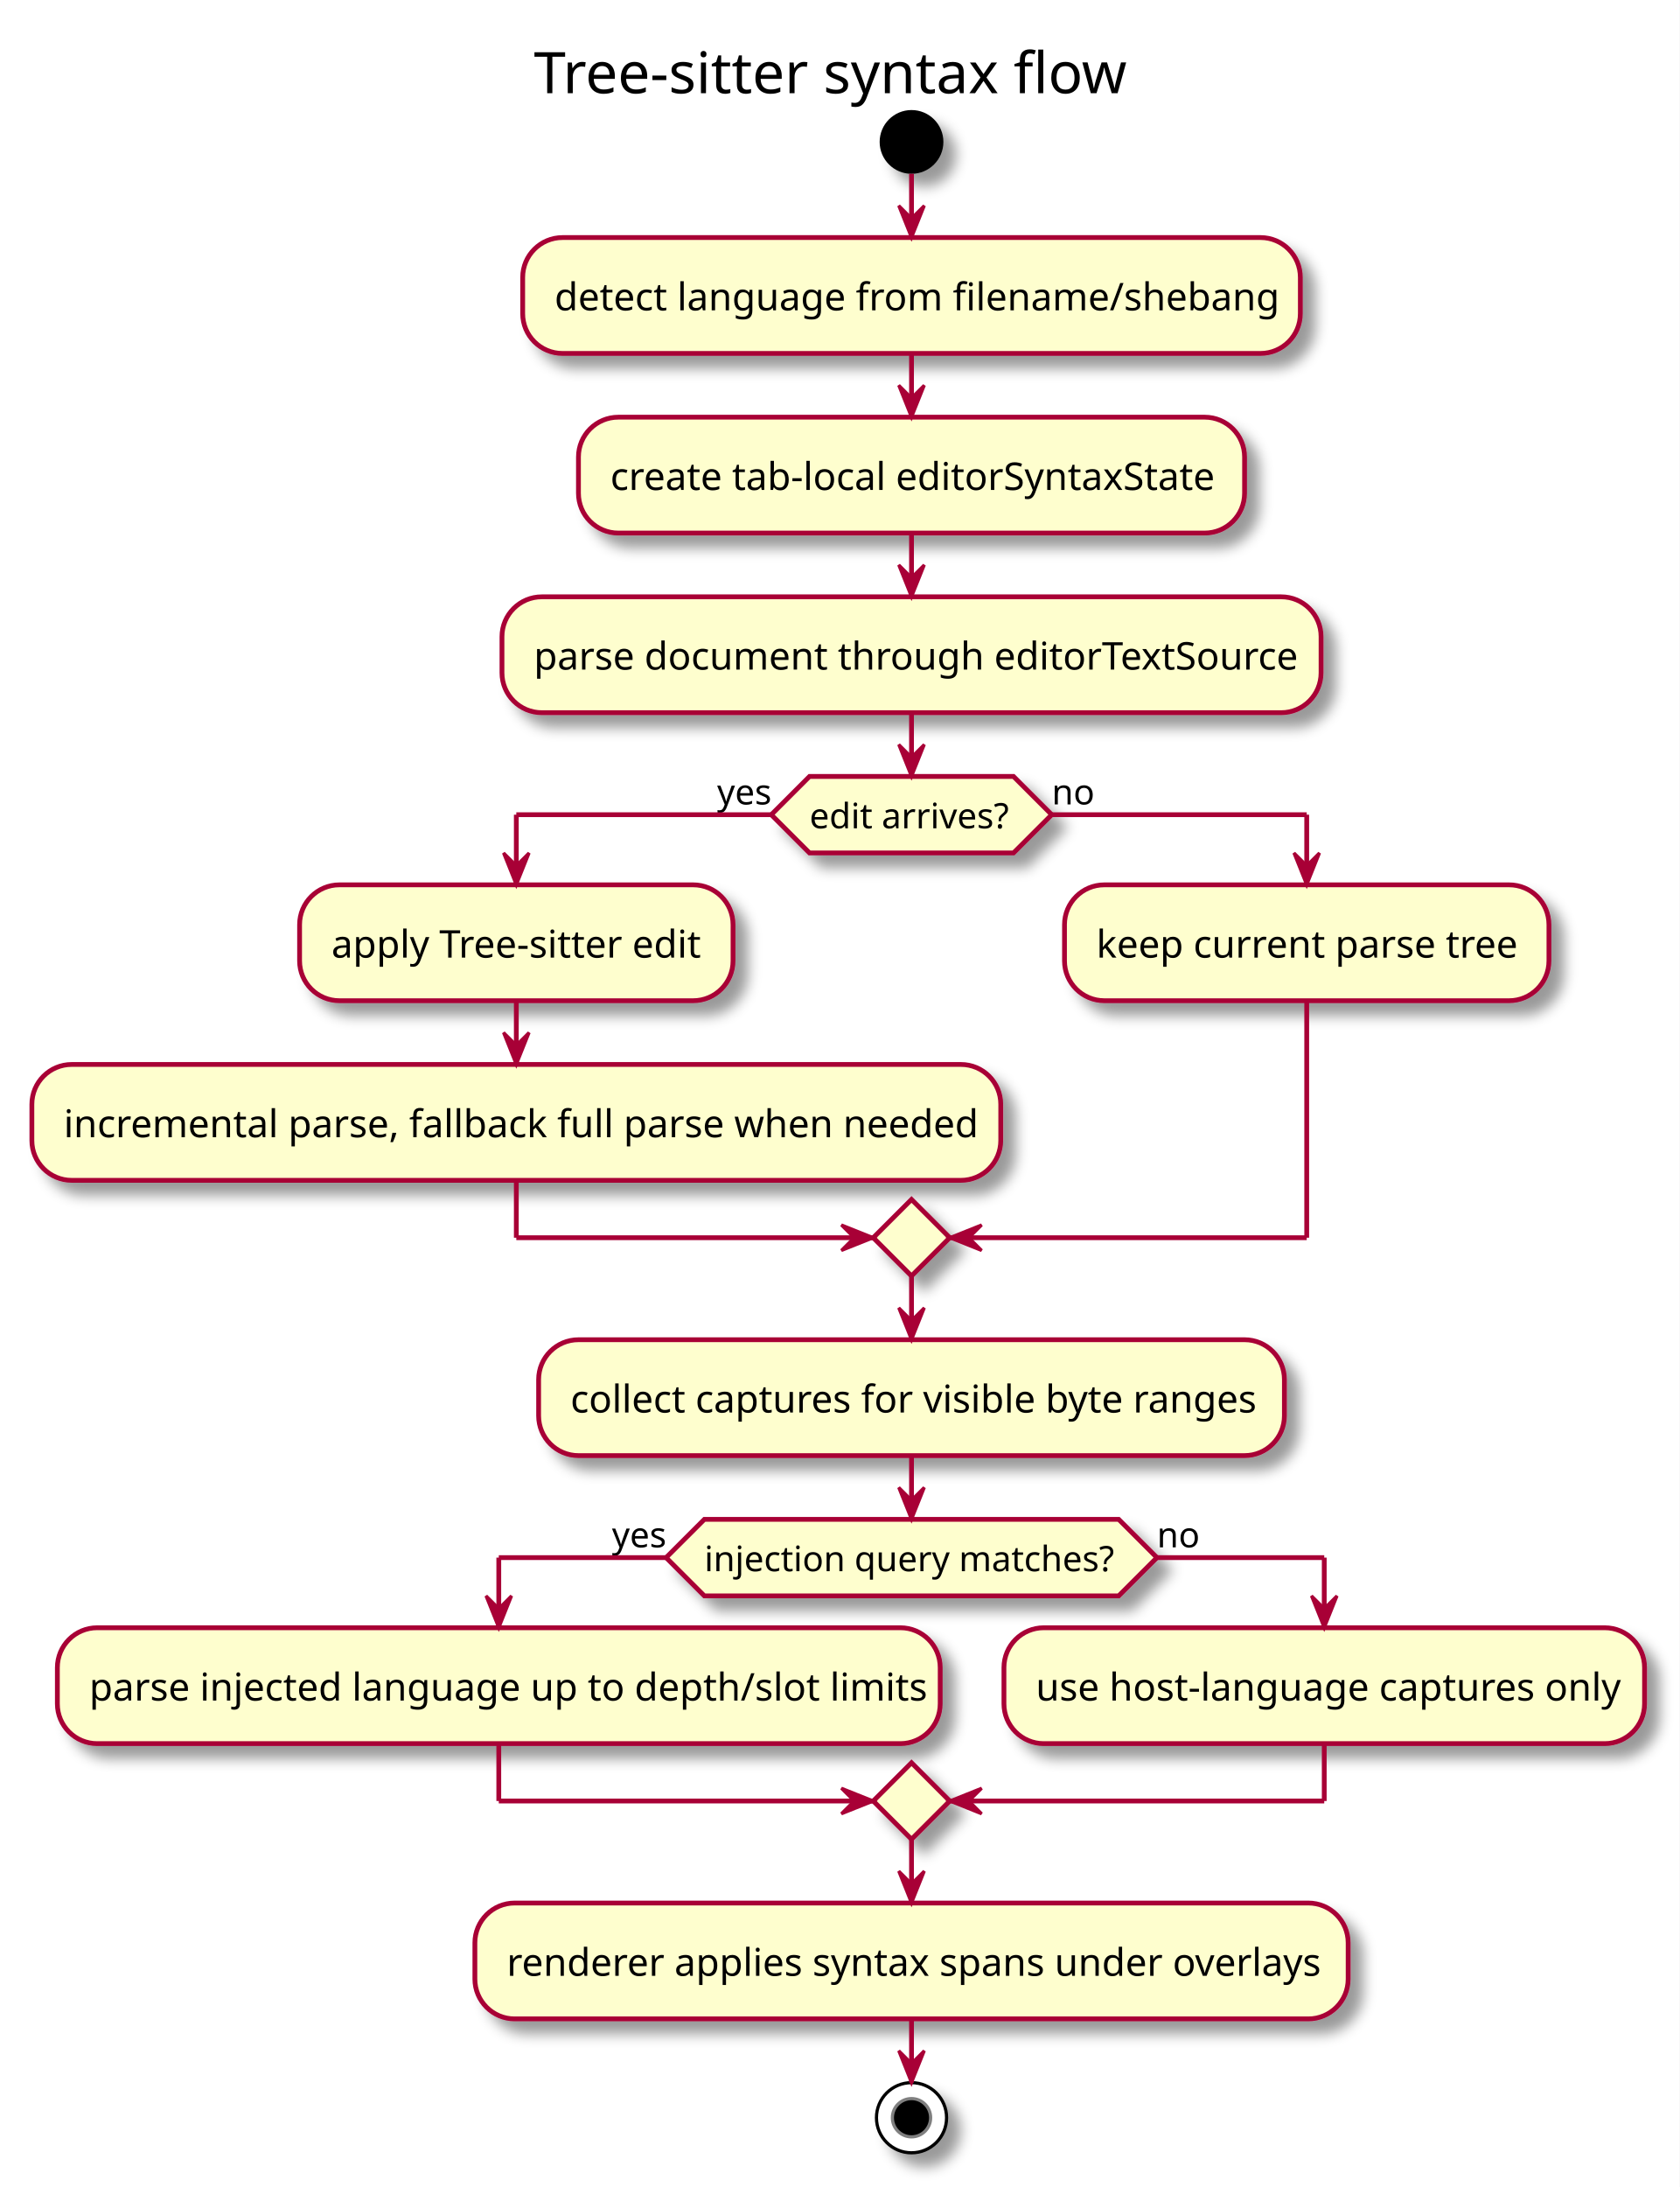
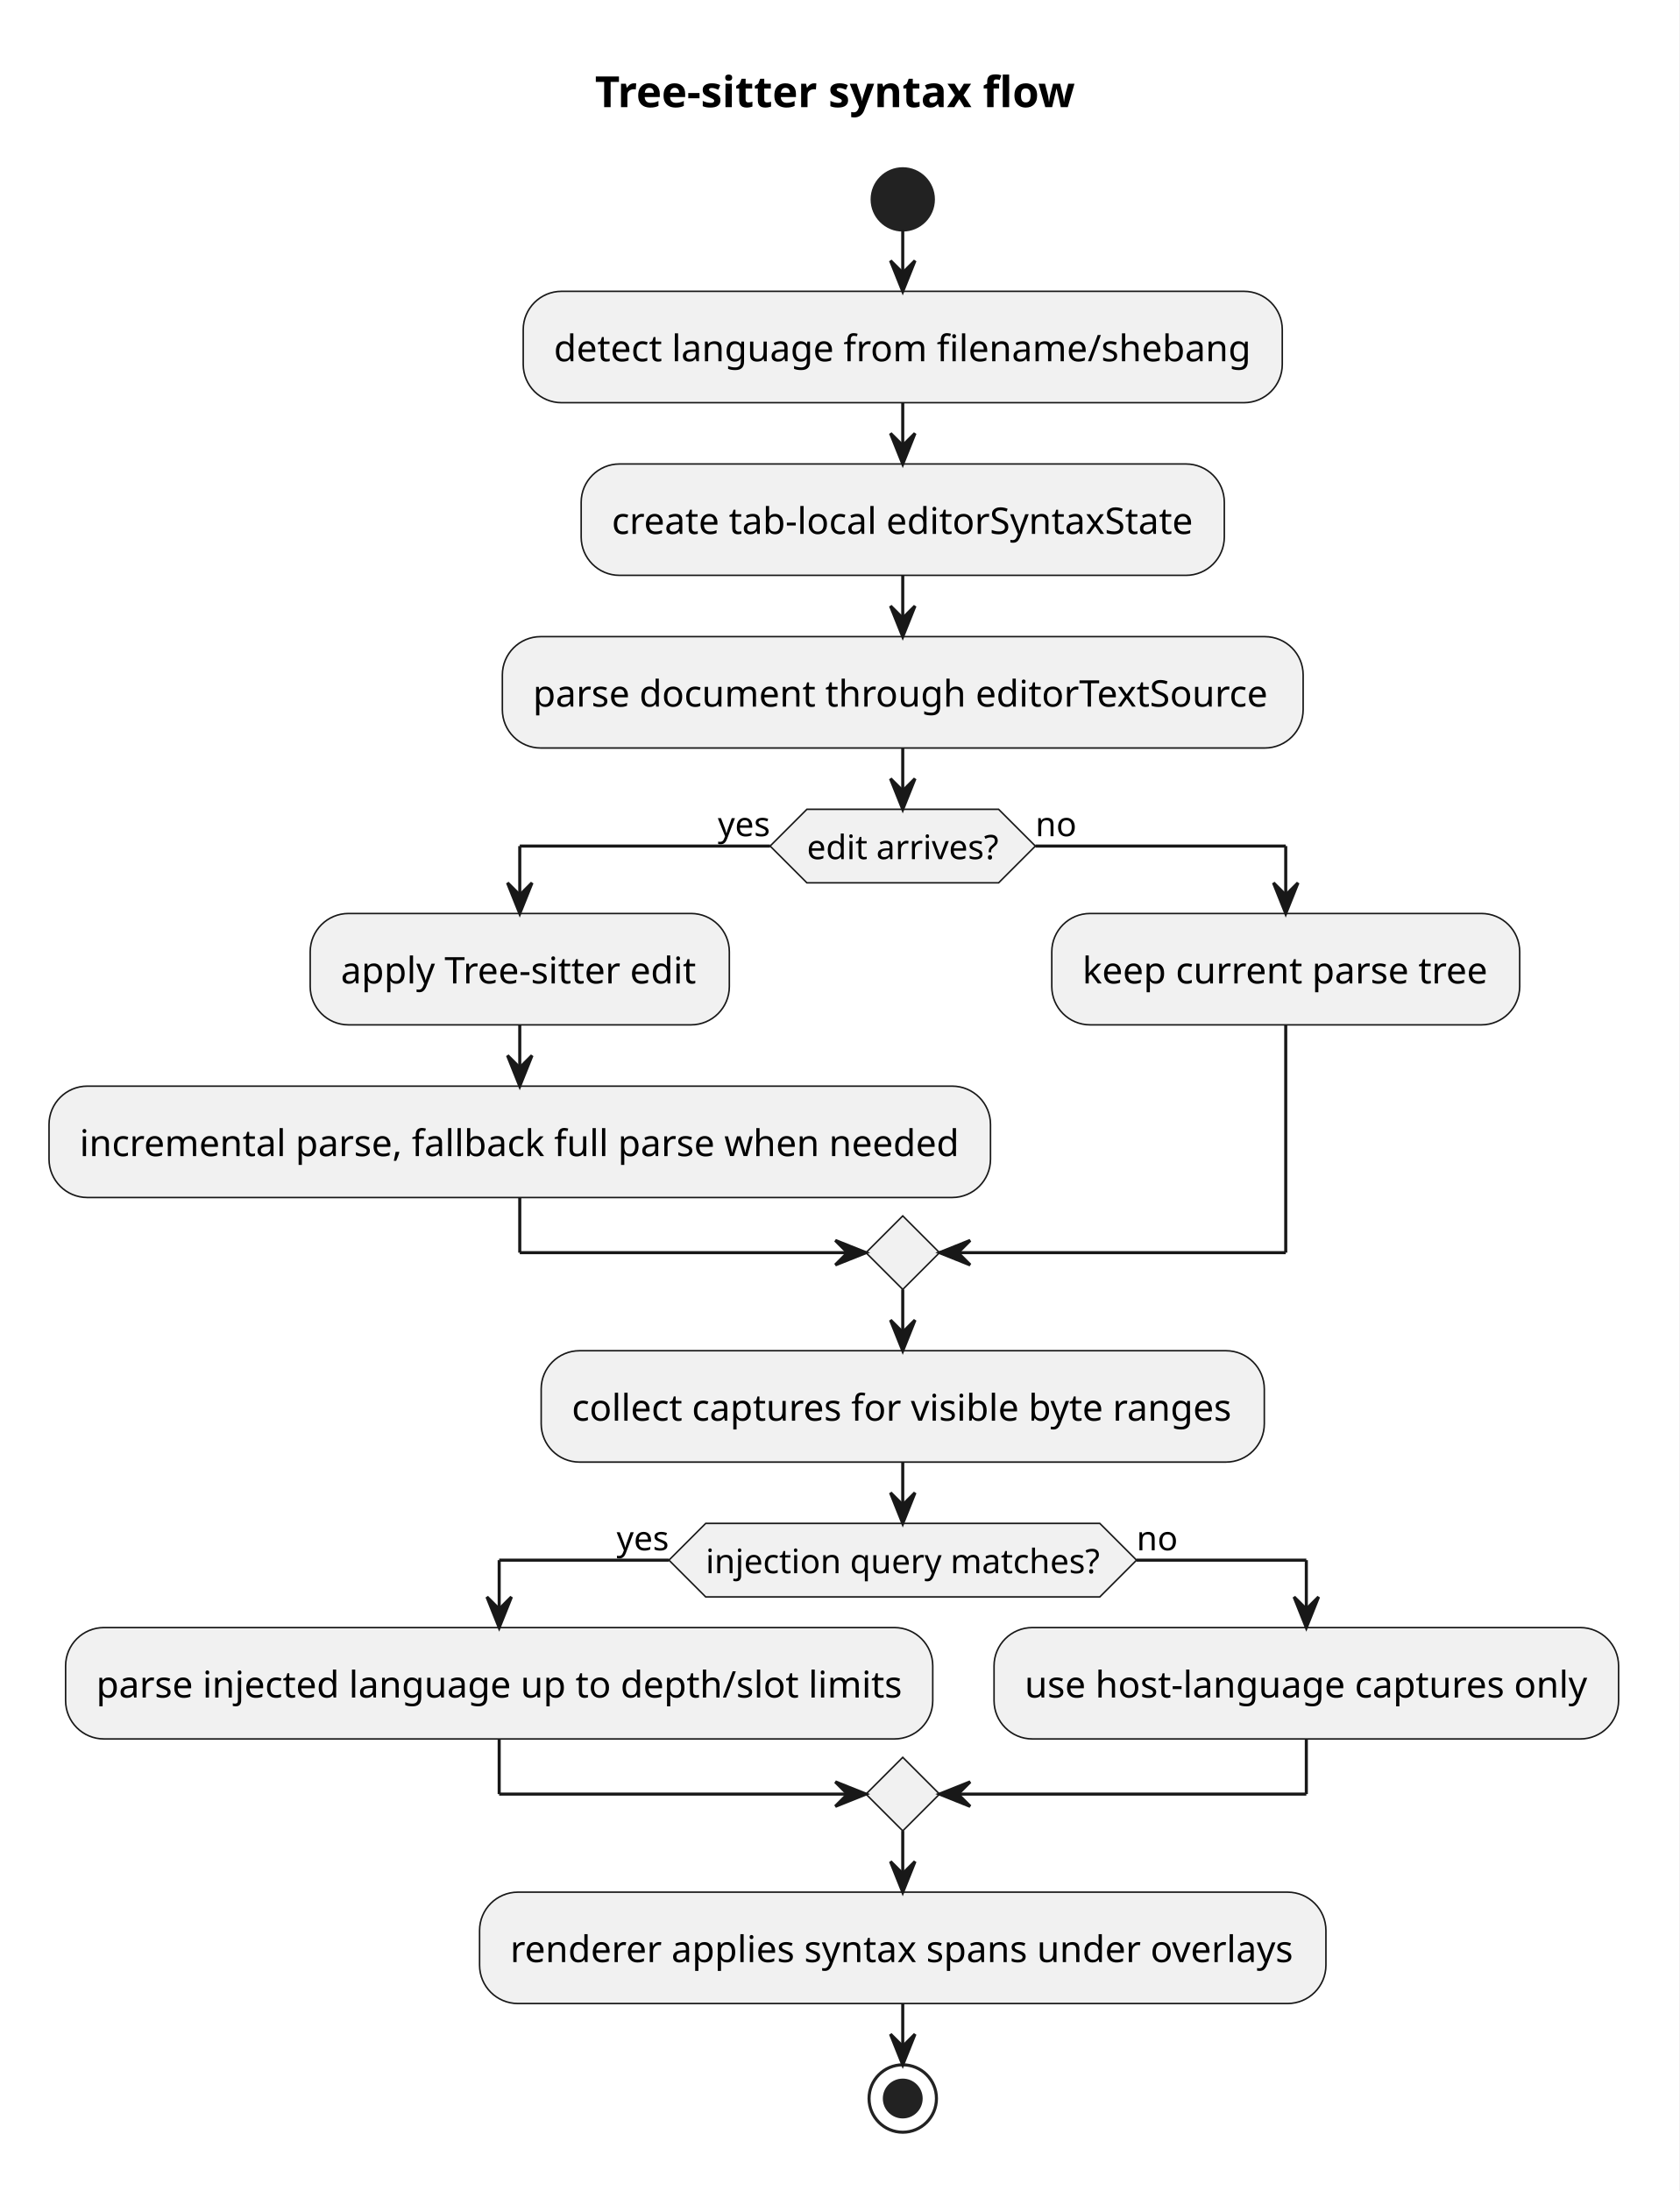
- <svg xmlns="http://www.w3.org/2000/svg" contentScriptType="application/ecmascript" contentStyleType="text/css" height="686px" preserveAspectRatio="none" style="width:527px;height:686px;" version="1.1" viewBox="0 0 527 686" width="527px" zoomAndPan="magnify">
-   <defs>
-     <filter height="300%" id="f1gvizdn8xpiqc" width="300%" x="-1" y="-1">
-       <feGaussianBlur result="blurOut" stdDeviation="2.0" />
-       <feColorMatrix in="blurOut" result="blurOut2" type="matrix" values="0 0 0 0 0 0 0 0 0 0 0 0 0 0 0 0 0 0 .4 0" />
-       <feOffset dx="4.0" dy="4.0" in="blurOut2" result="blurOut3" />
-       <feBlend in="SourceGraphic" in2="blurOut3" mode="normal" />
-     </filter>
-   </defs>
+ <svg xmlns="http://www.w3.org/2000/svg" contentStyleType="text/css" data-diagram-type="ACTIVITY" height="715px" preserveAspectRatio="none" style="width:548px;height:715px;background:#FFFFFF;" version="1.1" viewBox="0 0 548 715" width="548px" zoomAndPan="magnify">
+   <defs />
  <rect width="100%" height="100%" fill="#FFFFFF" />
  <g>
-     <text fill="#000000" font-family="sans-serif" font-size="18" lengthAdjust="spacingAndGlyphs" textLength="190" x="167.5" y="29.242">Tree-sitter syntax flow</text>
-     <ellipse cx="286" cy="44.516" fill="#000000" filter="url(#f1gvizdn8xpiqc)" rx="10" ry="10" style="stroke: none; stroke-width: 1.0;" />
-     <rect fill="#FEFECE" filter="url(#f1gvizdn8xpiqc)" height="36.344" rx="12.5" ry="12.5" style="stroke: #A80036; stroke-width: 1.5;" width="244" x="164" y="74.516" />
-     <text fill="#000000" font-family="sans-serif" font-size="12" lengthAdjust="spacingAndGlyphs" textLength="224" x="174" y="97.344">detect language from filename/shebang</text>
-     <rect fill="#FEFECE" filter="url(#f1gvizdn8xpiqc)" height="36.344" rx="12.5" ry="12.5" style="stroke: #A80036; stroke-width: 1.5;" width="209" x="181.5" y="130.86" />
-     <text fill="#000000" font-family="sans-serif" font-size="12" lengthAdjust="spacingAndGlyphs" textLength="189" x="191.5" y="153.688">create tab-local editorSyntaxState</text>
-     <rect fill="#FEFECE" filter="url(#f1gvizdn8xpiqc)" height="36.344" rx="12.5" ry="12.5" style="stroke: #A80036; stroke-width: 1.5;" width="257" x="157.5" y="187.204" />
-     <text fill="#000000" font-family="sans-serif" font-size="12" lengthAdjust="spacingAndGlyphs" textLength="237" x="167.5" y="210.032">parse document through editorTextSource</text>
-     <polygon fill="#FEFECE" filter="url(#f1gvizdn8xpiqc)" points="254,243.548,318,243.548,330,255.548,318,267.548,254,267.548,242,255.548,254,243.548" style="stroke: #A80036; stroke-width: 1.5;" />
-     <text fill="#000000" font-family="sans-serif" font-size="11" lengthAdjust="spacingAndGlyphs" textLength="64" x="254" y="259.816">edit arrives?</text>
-     <text fill="#000000" font-family="sans-serif" font-size="11" lengthAdjust="spacingAndGlyphs" textLength="17" x="225" y="252.325">yes</text>
-     <text fill="#000000" font-family="sans-serif" font-size="11" lengthAdjust="spacingAndGlyphs" textLength="14" x="330" y="252.325">no</text>
-     <rect fill="#FEFECE" filter="url(#f1gvizdn8xpiqc)" height="36.344" rx="12.5" ry="12.5" style="stroke: #A80036; stroke-width: 1.5;" width="136" x="94" y="277.548" />
-     <text fill="#000000" font-family="sans-serif" font-size="12" lengthAdjust="spacingAndGlyphs" textLength="116" x="104" y="300.376">apply Tree-sitter edit</text>
-     <rect fill="#FEFECE" filter="url(#f1gvizdn8xpiqc)" height="36.344" rx="12.5" ry="12.5" style="stroke: #A80036; stroke-width: 1.5;" width="304" x="10" y="333.892" />
-     <text fill="#000000" font-family="sans-serif" font-size="12" lengthAdjust="spacingAndGlyphs" textLength="284" x="20" y="356.72">incremental parse, fallback full parse when needed</text>
-     <rect fill="#FEFECE" filter="url(#f1gvizdn8xpiqc)" height="36.344" rx="12.5" ry="12.5" style="stroke: #A80036; stroke-width: 1.5;" width="152" x="334" y="277.548" />
-     <text fill="#000000" font-family="sans-serif" font-size="12" lengthAdjust="spacingAndGlyphs" textLength="132" x="344" y="300.376">keep current parse tree</text>
-     <polygon fill="#FEFECE" filter="url(#f1gvizdn8xpiqc)" points="286,376.236,298,388.236,286,400.236,274,388.236,286,376.236" style="stroke: #A80036; stroke-width: 1.5;" />
-     <rect fill="#FEFECE" filter="url(#f1gvizdn8xpiqc)" height="36.344" rx="12.5" ry="12.5" style="stroke: #A80036; stroke-width: 1.5;" width="234" x="169" y="420.236" />
-     <text fill="#000000" font-family="sans-serif" font-size="12" lengthAdjust="spacingAndGlyphs" textLength="214" x="179" y="443.065">collect captures for visible byte ranges</text>
-     <polygon fill="#FEFECE" filter="url(#f1gvizdn8xpiqc)" points="221,476.58,351,476.58,363,488.58,351,500.58,221,500.58,209,488.58,221,476.58" style="stroke: #A80036; stroke-width: 1.5;" />
-     <text fill="#000000" font-family="sans-serif" font-size="11" lengthAdjust="spacingAndGlyphs" textLength="130" x="221" y="492.849">injection query matches?</text>
-     <text fill="#000000" font-family="sans-serif" font-size="11" lengthAdjust="spacingAndGlyphs" textLength="17" x="192" y="485.358">yes</text>
-     <text fill="#000000" font-family="sans-serif" font-size="11" lengthAdjust="spacingAndGlyphs" textLength="14" x="363" y="485.358">no</text>
-     <rect fill="#FEFECE" filter="url(#f1gvizdn8xpiqc)" height="36.344" rx="12.5" ry="12.5" style="stroke: #A80036; stroke-width: 1.5;" width="277" x="18" y="510.58" />
-     <text fill="#000000" font-family="sans-serif" font-size="12" lengthAdjust="spacingAndGlyphs" textLength="257" x="28" y="533.409">parse injected language up to depth/slot limits</text>
-     <rect fill="#FEFECE" filter="url(#f1gvizdn8xpiqc)" height="36.344" rx="12.5" ry="12.5" style="stroke: #A80036; stroke-width: 1.5;" width="201" x="315" y="510.58" />
-     <text fill="#000000" font-family="sans-serif" font-size="12" lengthAdjust="spacingAndGlyphs" textLength="181" x="325" y="533.409">use host-language captures only</text>
-     <polygon fill="#FEFECE" filter="url(#f1gvizdn8xpiqc)" points="286,552.925,298,564.925,286,576.925,274,564.925,286,552.925" style="stroke: #A80036; stroke-width: 1.5;" />
-     <rect fill="#FEFECE" filter="url(#f1gvizdn8xpiqc)" height="36.344" rx="12.5" ry="12.5" style="stroke: #A80036; stroke-width: 1.5;" width="274" x="149" y="596.925" />
-     <text fill="#000000" font-family="sans-serif" font-size="12" lengthAdjust="spacingAndGlyphs" textLength="254" x="159" y="619.753">renderer applies syntax spans under overlays</text>
-     <ellipse cx="286" cy="664.269" fill="#FFFFFF" filter="url(#f1gvizdn8xpiqc)" rx="11" ry="11" style="stroke: #000000; stroke-width: 1.0;" />
-     <ellipse cx="286" cy="664.269" fill="#000000" rx="6" ry="6" style="stroke: #7F7F7F; stroke-width: 1.0;" />
-     <line style="stroke: #A80036; stroke-width: 1.5;" x1="286" x2="286" y1="54.516" y2="74.516" />
-     <polygon fill="#A80036" points="282,64.516,286,74.516,290,64.516,286,68.516" style="stroke: #A80036; stroke-width: 1.0;" />
-     <line style="stroke: #A80036; stroke-width: 1.5;" x1="286" x2="286" y1="110.86" y2="130.86" />
-     <polygon fill="#A80036" points="282,120.86,286,130.86,290,120.86,286,124.86" style="stroke: #A80036; stroke-width: 1.0;" />
-     <line style="stroke: #A80036; stroke-width: 1.5;" x1="286" x2="286" y1="167.204" y2="187.204" />
-     <polygon fill="#A80036" points="282,177.204,286,187.204,290,177.204,286,181.204" style="stroke: #A80036; stroke-width: 1.0;" />
-     <line style="stroke: #A80036; stroke-width: 1.5;" x1="162" x2="162" y1="313.892" y2="333.892" />
-     <polygon fill="#A80036" points="158,323.892,162,333.892,166,323.892,162,327.892" style="stroke: #A80036; stroke-width: 1.0;" />
-     <line style="stroke: #A80036; stroke-width: 1.5;" x1="242" x2="162" y1="255.548" y2="255.548" />
-     <line style="stroke: #A80036; stroke-width: 1.5;" x1="162" x2="162" y1="255.548" y2="277.548" />
-     <polygon fill="#A80036" points="158,267.548,162,277.548,166,267.548,162,271.548" style="stroke: #A80036; stroke-width: 1.0;" />
-     <line style="stroke: #A80036; stroke-width: 1.5;" x1="330" x2="410" y1="255.548" y2="255.548" />
-     <line style="stroke: #A80036; stroke-width: 1.5;" x1="410" x2="410" y1="255.548" y2="277.548" />
-     <polygon fill="#A80036" points="406,267.548,410,277.548,414,267.548,410,271.548" style="stroke: #A80036; stroke-width: 1.0;" />
-     <line style="stroke: #A80036; stroke-width: 1.5;" x1="162" x2="162" y1="370.236" y2="388.236" />
-     <line style="stroke: #A80036; stroke-width: 1.5;" x1="162" x2="274" y1="388.236" y2="388.236" />
-     <polygon fill="#A80036" points="264,384.236,274,388.236,264,392.236,268,388.236" style="stroke: #A80036; stroke-width: 1.0;" />
-     <line style="stroke: #A80036; stroke-width: 1.5;" x1="410" x2="410" y1="313.892" y2="388.236" />
-     <line style="stroke: #A80036; stroke-width: 1.5;" x1="410" x2="298" y1="388.236" y2="388.236" />
-     <polygon fill="#A80036" points="308,384.236,298,388.236,308,392.236,304,388.236" style="stroke: #A80036; stroke-width: 1.0;" />
-     <line style="stroke: #A80036; stroke-width: 1.5;" x1="286" x2="286" y1="223.548" y2="243.548" />
-     <polygon fill="#A80036" points="282,233.548,286,243.548,290,233.548,286,237.548" style="stroke: #A80036; stroke-width: 1.0;" />
-     <line style="stroke: #A80036; stroke-width: 1.5;" x1="286" x2="286" y1="400.236" y2="420.236" />
-     <polygon fill="#A80036" points="282,410.236,286,420.236,290,410.236,286,414.236" style="stroke: #A80036; stroke-width: 1.0;" />
-     <line style="stroke: #A80036; stroke-width: 1.5;" x1="209" x2="156.5" y1="488.58" y2="488.58" />
-     <line style="stroke: #A80036; stroke-width: 1.5;" x1="156.5" x2="156.5" y1="488.58" y2="510.58" />
-     <polygon fill="#A80036" points="152.5,500.58,156.5,510.58,160.5,500.58,156.5,504.58" style="stroke: #A80036; stroke-width: 1.0;" />
-     <line style="stroke: #A80036; stroke-width: 1.5;" x1="363" x2="415.5" y1="488.58" y2="488.58" />
-     <line style="stroke: #A80036; stroke-width: 1.5;" x1="415.5" x2="415.5" y1="488.58" y2="510.58" />
-     <polygon fill="#A80036" points="411.5,500.58,415.5,510.58,419.5,500.58,415.5,504.58" style="stroke: #A80036; stroke-width: 1.0;" />
-     <line style="stroke: #A80036; stroke-width: 1.5;" x1="156.5" x2="156.5" y1="546.925" y2="564.925" />
-     <line style="stroke: #A80036; stroke-width: 1.5;" x1="156.5" x2="274" y1="564.925" y2="564.925" />
-     <polygon fill="#A80036" points="264,560.925,274,564.925,264,568.925,268,564.925" style="stroke: #A80036; stroke-width: 1.0;" />
-     <line style="stroke: #A80036; stroke-width: 1.5;" x1="415.5" x2="415.5" y1="546.925" y2="564.925" />
-     <line style="stroke: #A80036; stroke-width: 1.5;" x1="415.5" x2="298" y1="564.925" y2="564.925" />
-     <polygon fill="#A80036" points="308,560.925,298,564.925,308,568.925,304,564.925" style="stroke: #A80036; stroke-width: 1.0;" />
-     <line style="stroke: #A80036; stroke-width: 1.5;" x1="286" x2="286" y1="456.58" y2="476.58" />
-     <polygon fill="#A80036" points="282,466.58,286,476.58,290,466.58,286,470.58" style="stroke: #A80036; stroke-width: 1.0;" />
-     <line style="stroke: #A80036; stroke-width: 1.5;" x1="286" x2="286" y1="576.925" y2="596.925" />
-     <polygon fill="#A80036" points="282,586.925,286,596.925,290,586.925,286,590.925" style="stroke: #A80036; stroke-width: 1.0;" />
-     <line style="stroke: #A80036; stroke-width: 1.5;" x1="286" x2="286" y1="633.269" y2="653.269" />
-     <polygon fill="#A80036" points="282,643.269,286,653.269,290,643.269,286,647.269" style="stroke: #A80036; stroke-width: 1.0;" />
+     <g class="title" data-source-line="2">
+       <text fill="#000000" font-family="sans-serif" font-size="14" font-weight="700" lengthAdjust="spacing" textLength="157.891" x="194.164" y="34.966">Tree-sitter syntax flow</text>
+     </g>
+     <ellipse cx="294.609" cy="65.068" fill="#222222" rx="10" ry="10" style="stroke:#222222;stroke-width:1;" />
+     <rect fill="#F1F1F1" height="36.344" rx="12.5" ry="12.5" style="stroke:#181818;stroke-width:0.5;" width="247.714" x="170.752" y="95.068" />
+     <text fill="#000000" font-family="sans-serif" font-size="12" lengthAdjust="spacing" textLength="227.714" x="180.752" y="117.896">detect language from filename/shebang</text>
+     <rect fill="#F1F1F1" height="36.344" rx="12.5" ry="12.5" style="stroke:#181818;stroke-width:0.5;" width="209.889" x="189.664" y="151.412" />
+     <text fill="#000000" font-family="sans-serif" font-size="12" lengthAdjust="spacing" textLength="189.889" x="199.664" y="174.24">create tab-local editorSyntaxState</text>
+     <rect fill="#F1F1F1" height="36.344" rx="12.5" ry="12.5" style="stroke:#181818;stroke-width:0.5;" width="261.334" x="163.942" y="207.756" />
+     <text fill="#000000" font-family="sans-serif" font-size="12" lengthAdjust="spacing" textLength="241.334" x="173.942" y="230.584">parse document through editorTextSource</text>
+     <polygon fill="#F1F1F1" points="263.325,264.1,325.893,264.1,337.893,276.1,325.893,288.1,263.325,288.1,251.325,276.1,263.325,264.1" style="stroke:#181818;stroke-width:0.5;" />
+     <text fill="#000000" font-family="sans-serif" font-size="11" lengthAdjust="spacing" textLength="62.568" x="263.325" y="280.368">edit arrives?</text>
+     <text fill="#000000" font-family="sans-serif" font-size="11" lengthAdjust="spacing" textLength="17.083" x="234.242" y="272.877">yes</text>
+     <text fill="#000000" font-family="sans-serif" font-size="11" lengthAdjust="spacing" textLength="13.453" x="337.893" y="272.877">no</text>
+     <rect fill="#F1F1F1" height="36.344" rx="12.5" ry="12.5" style="stroke:#181818;stroke-width:0.5;" width="136.785" x="101.231" y="298.1" />
+     <text fill="#000000" font-family="sans-serif" font-size="12" lengthAdjust="spacing" textLength="116.785" x="111.231" y="320.928">apply Tree-sitter edit</text>
+     <rect fill="#F1F1F1" height="36.344" rx="12.5" ry="12.5" style="stroke:#181818;stroke-width:0.5;" width="307.246" x="16" y="354.444" />
+     <text fill="#000000" font-family="sans-serif" font-size="12" lengthAdjust="spacing" textLength="287.246" x="26" y="377.272">incremental parse, fallback full parse when needed</text>
+     <rect fill="#F1F1F1" height="36.344" rx="12.5" ry="12.5" style="stroke:#181818;stroke-width:0.5;" width="152.697" x="343.246" y="298.1" />
+     <text fill="#000000" font-family="sans-serif" font-size="12" lengthAdjust="spacing" textLength="132.697" x="353.246" y="320.928">keep current parse tree</text>
+     <polygon fill="#F1F1F1" points="294.609,396.788,306.609,408.788,294.609,420.788,282.609,408.788,294.609,396.788" style="stroke:#181818;stroke-width:0.5;" />
+     <rect fill="#F1F1F1" height="36.344" rx="12.5" ry="12.5" style="stroke:#181818;stroke-width:0.5;" width="235.99" x="176.614" y="440.788" />
+     <text fill="#000000" font-family="sans-serif" font-size="12" lengthAdjust="spacing" textLength="215.99" x="186.614" y="463.617">collect captures for visible byte ranges</text>
+     <polygon fill="#F1F1F1" points="230.303,497.133,358.914,497.133,370.914,509.133,358.914,521.133,230.303,521.133,218.303,509.133,230.303,497.133" style="stroke:#181818;stroke-width:0.5;" />
+     <text fill="#000000" font-family="sans-serif" font-size="11" lengthAdjust="spacing" textLength="128.611" x="230.303" y="513.401">injection query matches?</text>
+     <text fill="#000000" font-family="sans-serif" font-size="11" lengthAdjust="spacing" textLength="17.083" x="201.22" y="505.91">yes</text>
+     <text fill="#000000" font-family="sans-serif" font-size="11" lengthAdjust="spacing" textLength="13.453" x="370.914" y="505.91">no</text>
+     <rect fill="#F1F1F1" height="36.344" rx="12.5" ry="12.5" style="stroke:#181818;stroke-width:0.5;" width="282.994" x="21.409" y="531.133" />
+     <text fill="#000000" font-family="sans-serif" font-size="12" lengthAdjust="spacing" textLength="262.994" x="31.409" y="553.961">parse injected language up to depth/slot limits</text>
+     <rect fill="#F1F1F1" height="36.344" rx="12.5" ry="12.5" style="stroke:#181818;stroke-width:0.5;" width="203.817" x="324.403" y="531.133" />
+     <text fill="#000000" font-family="sans-serif" font-size="12" lengthAdjust="spacing" textLength="183.817" x="334.403" y="553.961">use host-language captures only</text>
+     <polygon fill="#F1F1F1" points="294.609,573.477,306.609,585.477,294.609,597.477,282.609,585.477,294.609,573.477" style="stroke:#181818;stroke-width:0.5;" />
+     <rect fill="#F1F1F1" height="36.344" rx="12.5" ry="12.5" style="stroke:#181818;stroke-width:0.5;" width="276.202" x="156.508" y="617.477" />
+     <text fill="#000000" font-family="sans-serif" font-size="12" lengthAdjust="spacing" textLength="256.202" x="166.508" y="640.305">renderer applies syntax spans under overlays</text>
+     <ellipse cx="294.609" cy="684.821" fill="none" rx="11" ry="11" style="stroke:#222222;stroke-width:1;" />
+     <ellipse cx="294.609" cy="684.821" fill="#222222" rx="6" ry="6" style="stroke:#222222;stroke-width:1;" />
+     <line style="stroke:#181818;stroke-width:1;" x1="294.609" x2="294.609" y1="75.068" y2="95.068" />
+     <polygon fill="#181818" points="290.609,85.068,294.609,95.068,298.609,85.068,294.609,89.068" style="stroke:#181818;stroke-width:1;" />
+     <line style="stroke:#181818;stroke-width:1;" x1="294.609" x2="294.609" y1="131.412" y2="151.412" />
+     <polygon fill="#181818" points="290.609,141.412,294.609,151.412,298.609,141.412,294.609,145.412" style="stroke:#181818;stroke-width:1;" />
+     <line style="stroke:#181818;stroke-width:1;" x1="294.609" x2="294.609" y1="187.756" y2="207.756" />
+     <polygon fill="#181818" points="290.609,197.756,294.609,207.756,298.609,197.756,294.609,201.756" style="stroke:#181818;stroke-width:1;" />
+     <line style="stroke:#181818;stroke-width:1;" x1="169.623" x2="169.623" y1="334.444" y2="354.444" />
+     <polygon fill="#181818" points="165.623,344.444,169.623,354.444,173.623,344.444,169.623,348.444" style="stroke:#181818;stroke-width:1;" />
+     <line style="stroke:#181818;stroke-width:1;" x1="251.325" x2="169.623" y1="276.1" y2="276.1" />
+     <line style="stroke:#181818;stroke-width:1;" x1="169.623" x2="169.623" y1="276.1" y2="298.1" />
+     <polygon fill="#181818" points="165.623,288.1,169.623,298.1,173.623,288.1,169.623,292.1" style="stroke:#181818;stroke-width:1;" />
+     <line style="stroke:#181818;stroke-width:1;" x1="337.893" x2="419.595" y1="276.1" y2="276.1" />
+     <line style="stroke:#181818;stroke-width:1;" x1="419.595" x2="419.595" y1="276.1" y2="298.1" />
+     <polygon fill="#181818" points="415.595,288.1,419.595,298.1,423.595,288.1,419.595,292.1" style="stroke:#181818;stroke-width:1;" />
+     <line style="stroke:#181818;stroke-width:1;" x1="169.623" x2="169.623" y1="390.788" y2="408.788" />
+     <line style="stroke:#181818;stroke-width:1;" x1="169.623" x2="282.609" y1="408.788" y2="408.788" />
+     <polygon fill="#181818" points="272.609,404.788,282.609,408.788,272.609,412.788,276.609,408.788" style="stroke:#181818;stroke-width:1;" />
+     <line style="stroke:#181818;stroke-width:1;" x1="419.595" x2="419.595" y1="334.444" y2="408.788" />
+     <line style="stroke:#181818;stroke-width:1;" x1="419.595" x2="306.609" y1="408.788" y2="408.788" />
+     <polygon fill="#181818" points="316.609,404.788,306.609,408.788,316.609,412.788,312.609,408.788" style="stroke:#181818;stroke-width:1;" />
+     <line style="stroke:#181818;stroke-width:1;" x1="294.609" x2="294.609" y1="244.1" y2="264.1" />
+     <polygon fill="#181818" points="290.609,254.1,294.609,264.1,298.609,254.1,294.609,258.1" style="stroke:#181818;stroke-width:1;" />
+     <line style="stroke:#181818;stroke-width:1;" x1="294.609" x2="294.609" y1="420.788" y2="440.788" />
+     <polygon fill="#181818" points="290.609,430.788,294.609,440.788,298.609,430.788,294.609,434.788" style="stroke:#181818;stroke-width:1;" />
+     <line style="stroke:#181818;stroke-width:1;" x1="218.303" x2="162.906" y1="509.133" y2="509.133" />
+     <line style="stroke:#181818;stroke-width:1;" x1="162.906" x2="162.906" y1="509.133" y2="531.133" />
+     <polygon fill="#181818" points="158.906,521.133,162.906,531.133,166.906,521.133,162.906,525.133" style="stroke:#181818;stroke-width:1;" />
+     <line style="stroke:#181818;stroke-width:1;" x1="370.914" x2="426.312" y1="509.133" y2="509.133" />
+     <line style="stroke:#181818;stroke-width:1;" x1="426.312" x2="426.312" y1="509.133" y2="531.133" />
+     <polygon fill="#181818" points="422.312,521.133,426.312,531.133,430.312,521.133,426.312,525.133" style="stroke:#181818;stroke-width:1;" />
+     <line style="stroke:#181818;stroke-width:1;" x1="162.906" x2="162.906" y1="567.477" y2="585.477" />
+     <line style="stroke:#181818;stroke-width:1;" x1="162.906" x2="282.609" y1="585.477" y2="585.477" />
+     <polygon fill="#181818" points="272.609,581.477,282.609,585.477,272.609,589.477,276.609,585.477" style="stroke:#181818;stroke-width:1;" />
+     <line style="stroke:#181818;stroke-width:1;" x1="426.312" x2="426.312" y1="567.477" y2="585.477" />
+     <line style="stroke:#181818;stroke-width:1;" x1="426.312" x2="306.609" y1="585.477" y2="585.477" />
+     <polygon fill="#181818" points="316.609,581.477,306.609,585.477,316.609,589.477,312.609,585.477" style="stroke:#181818;stroke-width:1;" />
+     <line style="stroke:#181818;stroke-width:1;" x1="294.609" x2="294.609" y1="477.133" y2="497.133" />
+     <polygon fill="#181818" points="290.609,487.133,294.609,497.133,298.609,487.133,294.609,491.133" style="stroke:#181818;stroke-width:1;" />
+     <line style="stroke:#181818;stroke-width:1;" x1="294.609" x2="294.609" y1="597.477" y2="617.477" />
+     <polygon fill="#181818" points="290.609,607.477,294.609,617.477,298.609,607.477,294.609,611.477" style="stroke:#181818;stroke-width:1;" />
+     <line style="stroke:#181818;stroke-width:1;" x1="294.609" x2="294.609" y1="653.821" y2="673.821" />
+     <polygon fill="#181818" points="290.609,663.821,294.609,673.821,298.609,663.821,294.609,667.821" style="stroke:#181818;stroke-width:1;" />
  </g>
</svg>
